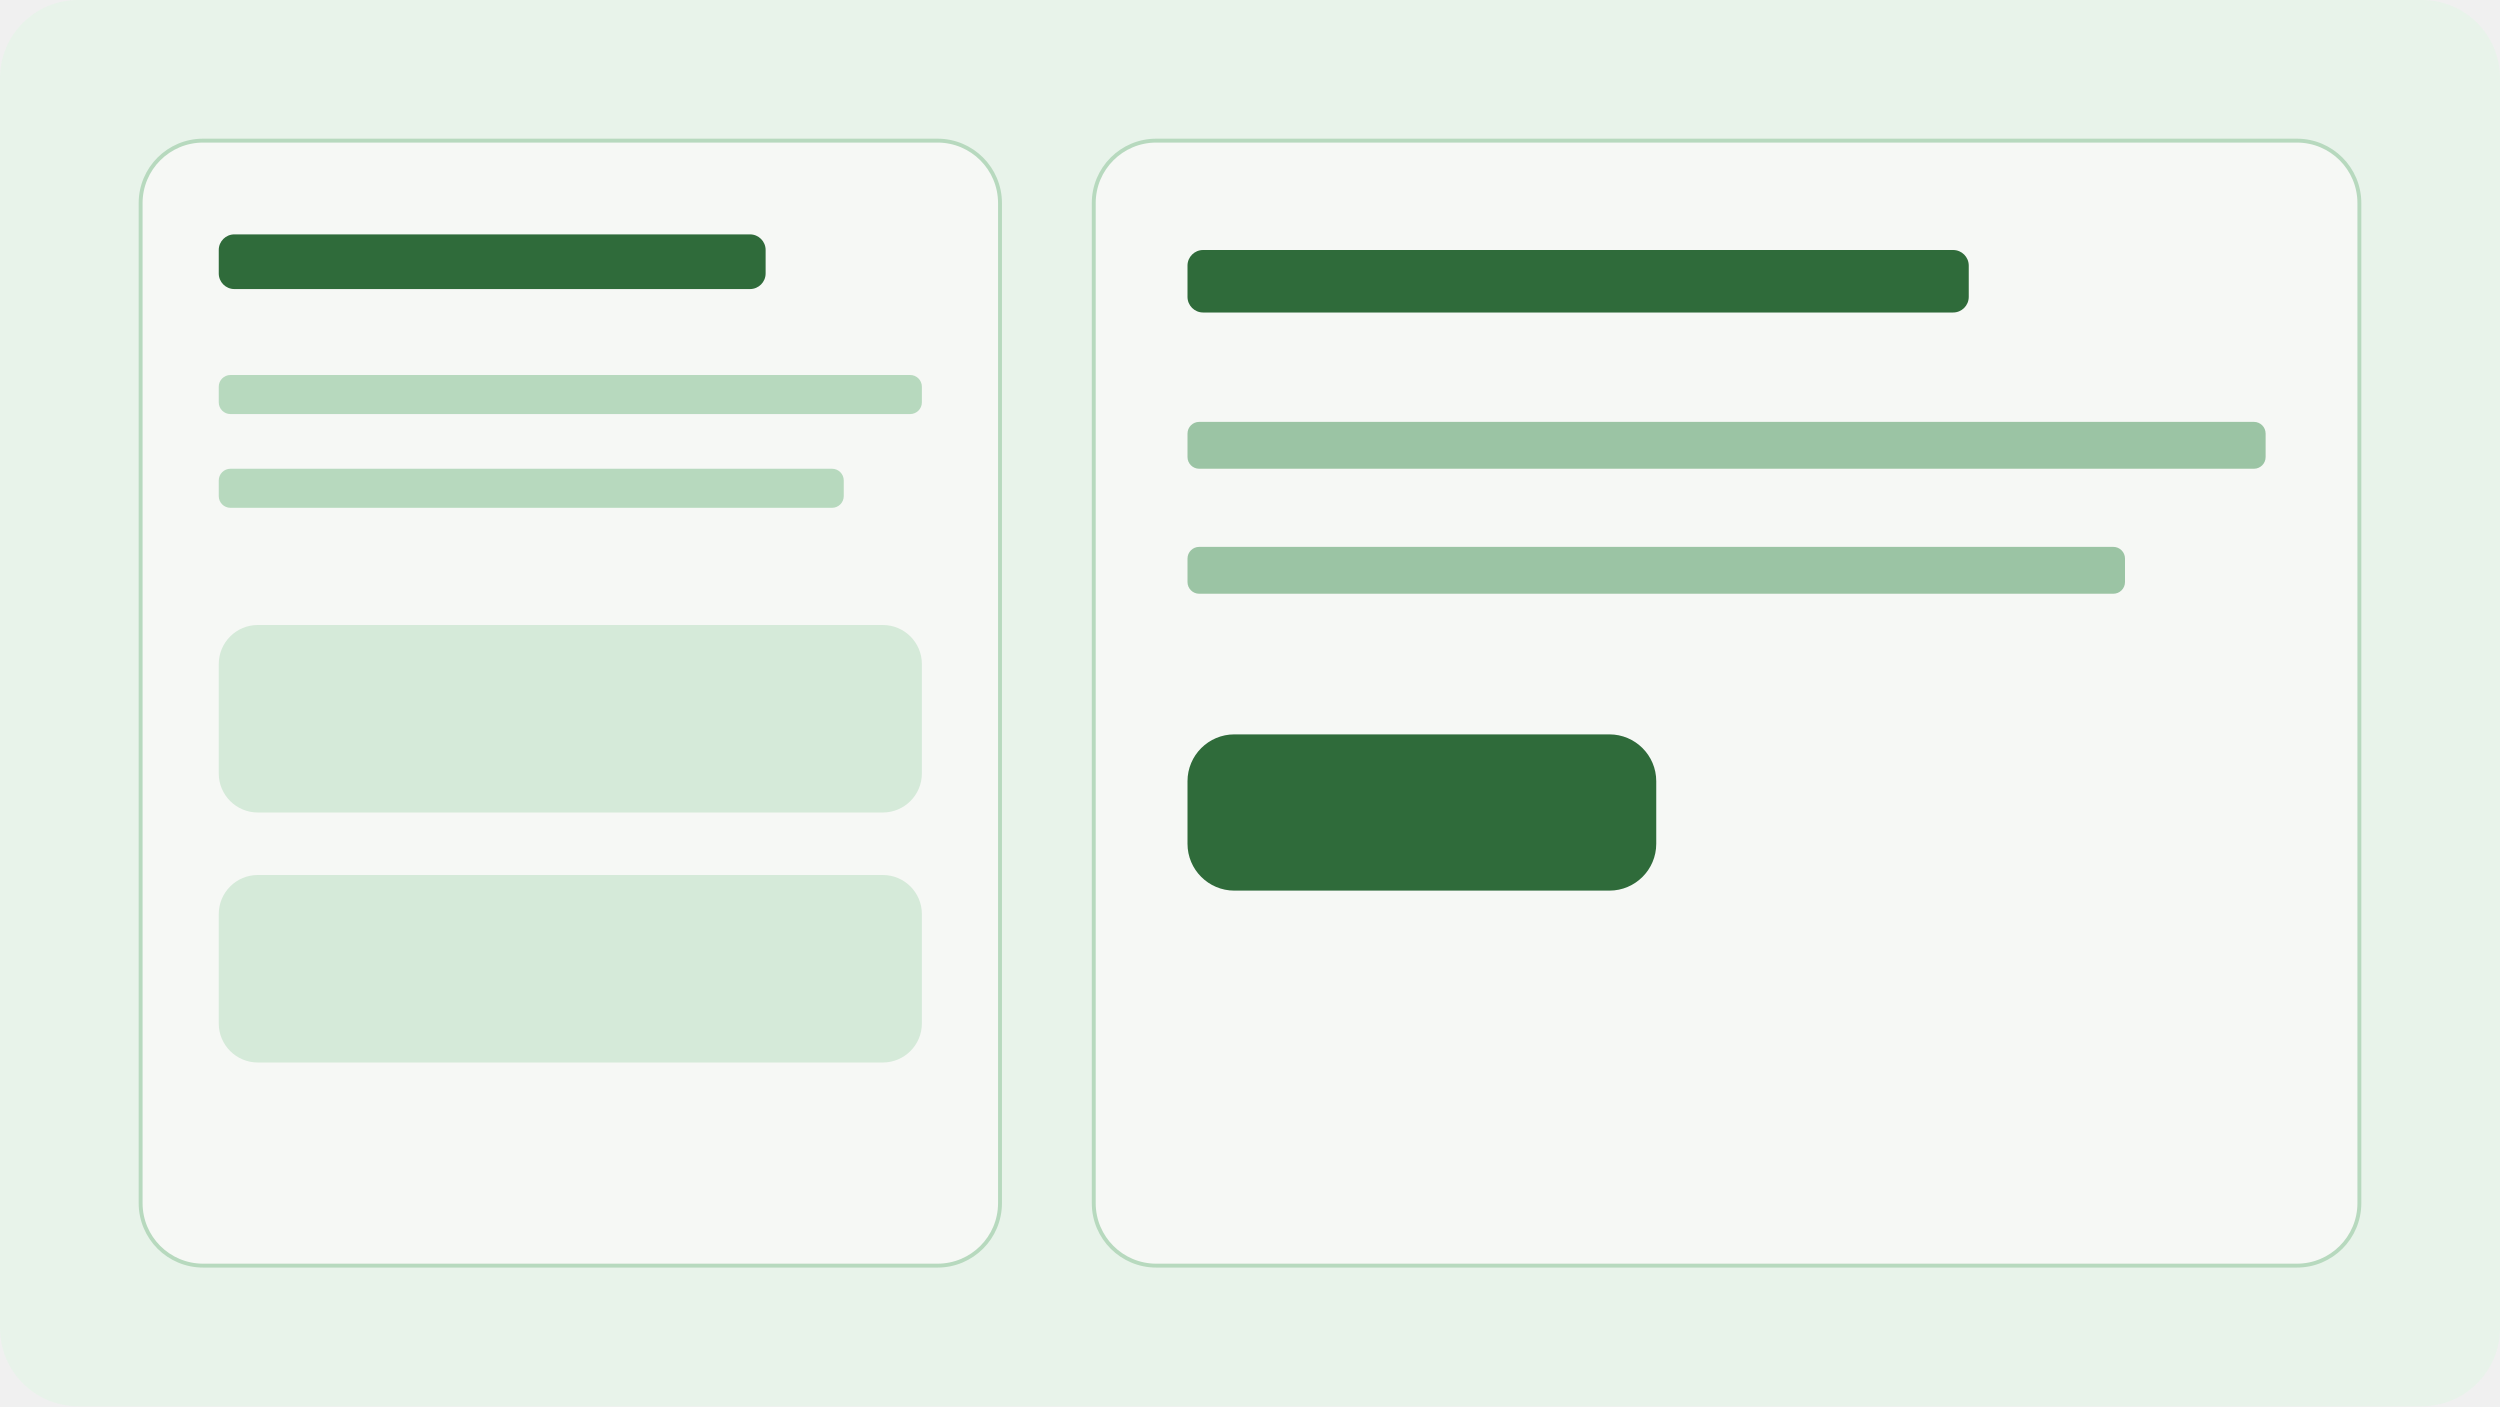
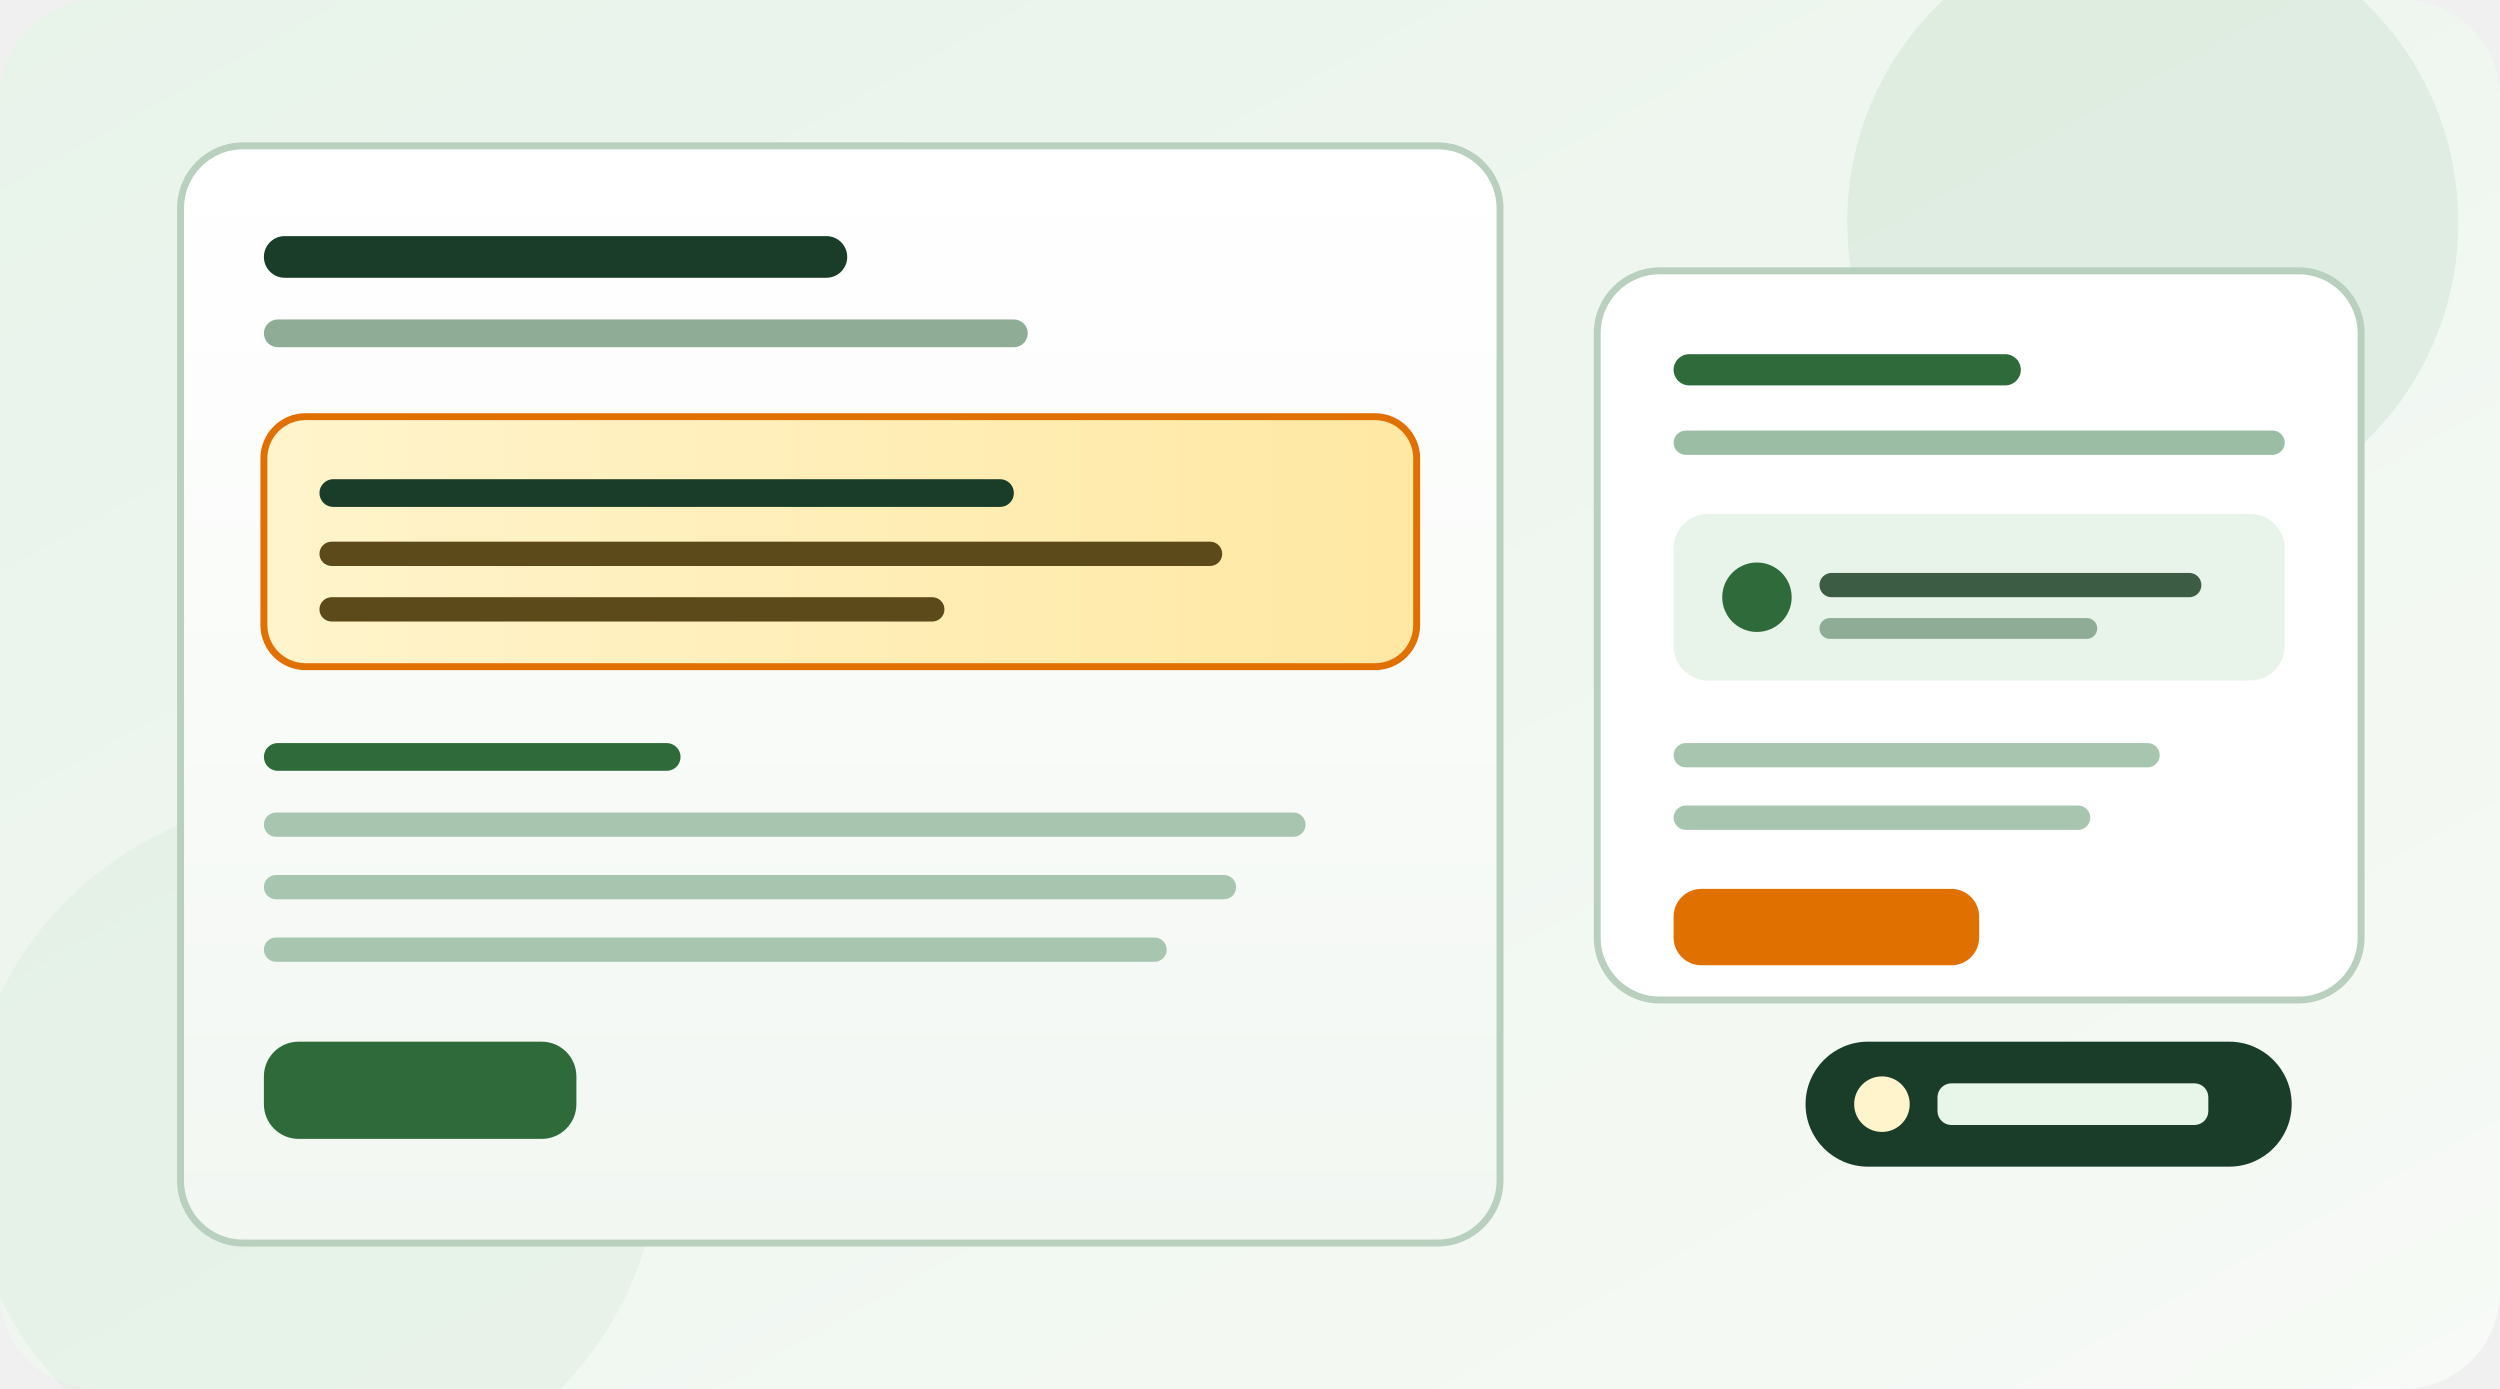
- <svg xmlns="http://www.w3.org/2000/svg" viewBox="0 0 640 360" fill="none">
-   <rect width="640" height="360" rx="20" fill="#e8f3ea" />
-   <rect x="36" y="36" width="220" height="288" rx="16" fill="#f6f8f5" stroke="#b7d9be" />
-   <rect x="56" y="60" width="140" height="14" rx="4" fill="#2f6b3a" />
-   <rect x="56" y="96" width="180" height="10" rx="3" fill="#b7d9be" />
-   <rect x="56" y="120" width="160" height="10" rx="3" fill="#b7d9be" />
-   <rect x="56" y="160" width="180" height="48" rx="10" fill="#d5ead9" />
-   <rect x="56" y="224" width="180" height="48" rx="10" fill="#d5ead9" />
-   <rect x="280" y="36" width="324" height="288" rx="16" fill="#f6f8f5" stroke="#b7d9be" />
-   <rect x="304" y="64" width="200" height="16" rx="4" fill="#2f6b3a" />
-   <rect x="304" y="108" width="276" height="12" rx="3" fill="#9bc4a4" />
-   <rect x="304" y="140" width="240" height="12" rx="3" fill="#9bc4a4" />
-   <rect x="304" y="188" width="120" height="40" rx="12" fill="#2f6b3a" />
+ <svg xmlns="http://www.w3.org/2000/svg" viewBox="0 0 720 400" fill="none" role="img" aria-label="Daily Idea report mock — light">
+   <defs>
+     <linearGradient id="skyL" x1="0" y1="0" x2="1" y2="1">
+       <stop offset="0%" stop-color="#e8f3ea" />
+       <stop offset="100%" stop-color="#f7faf6" />
+     </linearGradient>
+     <linearGradient id="sheetL" x1="0" y1="0" x2="0" y2="1">
+       <stop offset="0%" stop-color="#ffffff" />
+       <stop offset="100%" stop-color="#f2f7f2" />
+     </linearGradient>
+     <linearGradient id="execL" x1="0" y1="0" x2="1" y2="0">
+       <stop offset="0%" stop-color="#FFF4CC" />
+       <stop offset="100%" stop-color="#FFE8A3" />
+     </linearGradient>
+   </defs>
+   <rect width="720" height="400" rx="28" fill="url(#skyL)" />
+   <circle cx="620" cy="64" r="88" fill="#cfe4d3" opacity="0.5" />
+   <circle cx="90" cy="330" r="100" fill="#d9eadc" opacity="0.4" />
+   <rect x="52" y="42" width="380" height="316" rx="18" fill="url(#sheetL)" stroke="#b9d0be" stroke-width="2" />
+   <rect x="76" y="68" width="168" height="12" rx="6" fill="#1a3d2a" />
+   <rect x="76" y="92" width="220" height="8" rx="4" fill="#8fad96" />
+   <rect x="76" y="120" width="332" height="72" rx="12" fill="url(#execL)" stroke="#E07000" stroke-width="2" />
+   <rect x="92" y="138" width="200" height="8" rx="4" fill="#1a3d2a" />
+   <rect x="92" y="156" width="260" height="7" rx="3.5" fill="#5c4a1a" />
+   <rect x="92" y="172" width="180" height="7" rx="3.5" fill="#5c4a1a" />
+   <rect x="76" y="214" width="120" height="8" rx="4" fill="#2f6b3a" />
+   <rect x="76" y="234" width="300" height="7" rx="3.5" fill="#a8c5af" />
+   <rect x="76" y="252" width="280" height="7" rx="3.5" fill="#a8c5af" />
+   <rect x="76" y="270" width="260" height="7" rx="3.5" fill="#a8c5af" />
+   <rect x="76" y="300" width="90" height="28" rx="10" fill="#2f6b3a" />
+   <rect x="460" y="78" width="220" height="210" rx="18" fill="#ffffff" stroke="#b9d0be" stroke-width="2" />
+   <rect x="482" y="102" width="100" height="9" rx="4.5" fill="#2f6b3a" />
+   <rect x="482" y="124" width="176" height="7" rx="3.5" fill="#9bbda4" />
+   <rect x="482" y="148" width="176" height="48" rx="10" fill="#e8f3ea" />
+   <circle cx="506" cy="172" r="10" fill="#2f6b3a" />
+   <rect x="524" y="165" width="110" height="7" rx="3.5" fill="#3d5c44" />
+   <rect x="524" y="178" width="80" height="6" rx="3" fill="#8fad96" />
+   <rect x="482" y="214" width="140" height="7" rx="3.5" fill="#a8c5af" />
+   <rect x="482" y="232" width="120" height="7" rx="3.5" fill="#a8c5af" />
+   <rect x="482" y="256" width="88" height="22" rx="8" fill="#E07000" />
+   <g transform="translate(520 300)">
+     <rect width="140" height="36" rx="18" fill="#1a3d2a" />
+     <circle cx="22" cy="18" r="8" fill="#FFF4CC" />
+     <rect x="38" y="12" width="78" height="12" rx="4" fill="#e8f5e9" />
+   </g>
</svg>
